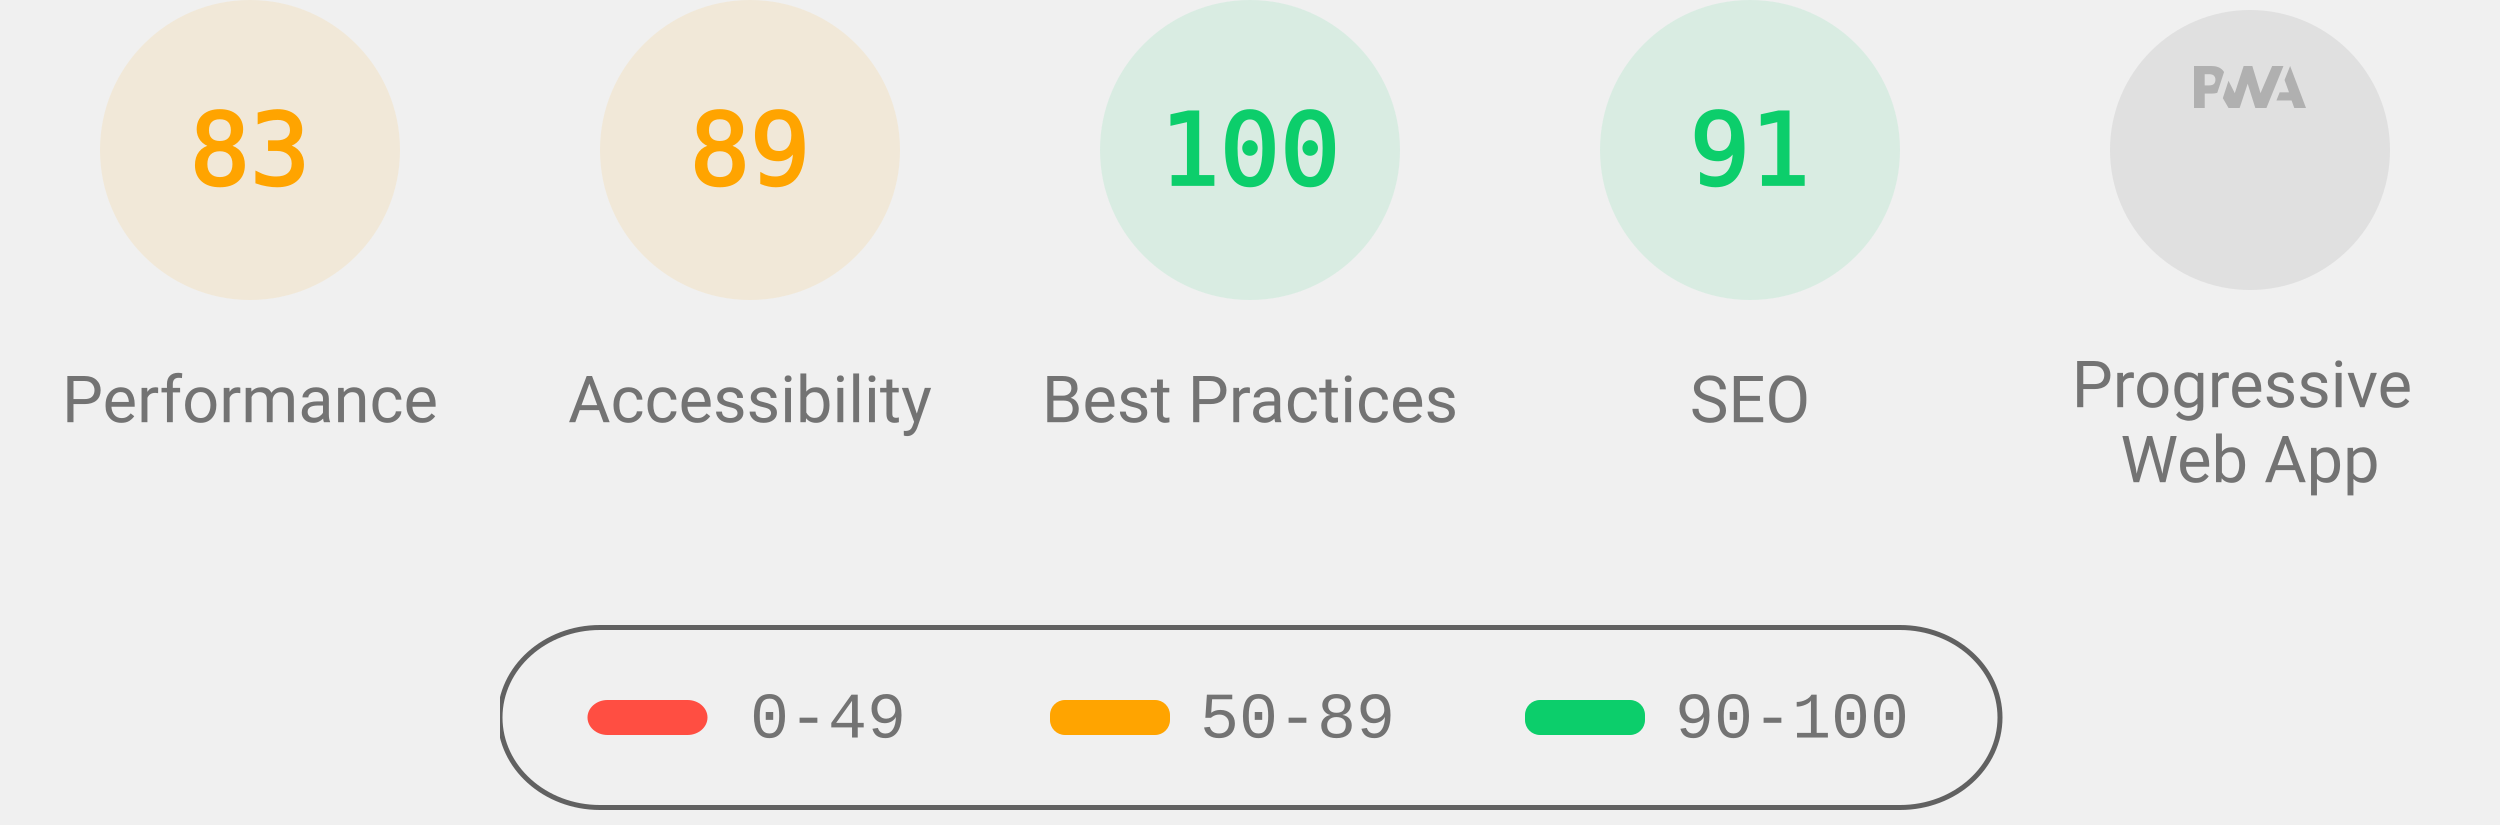
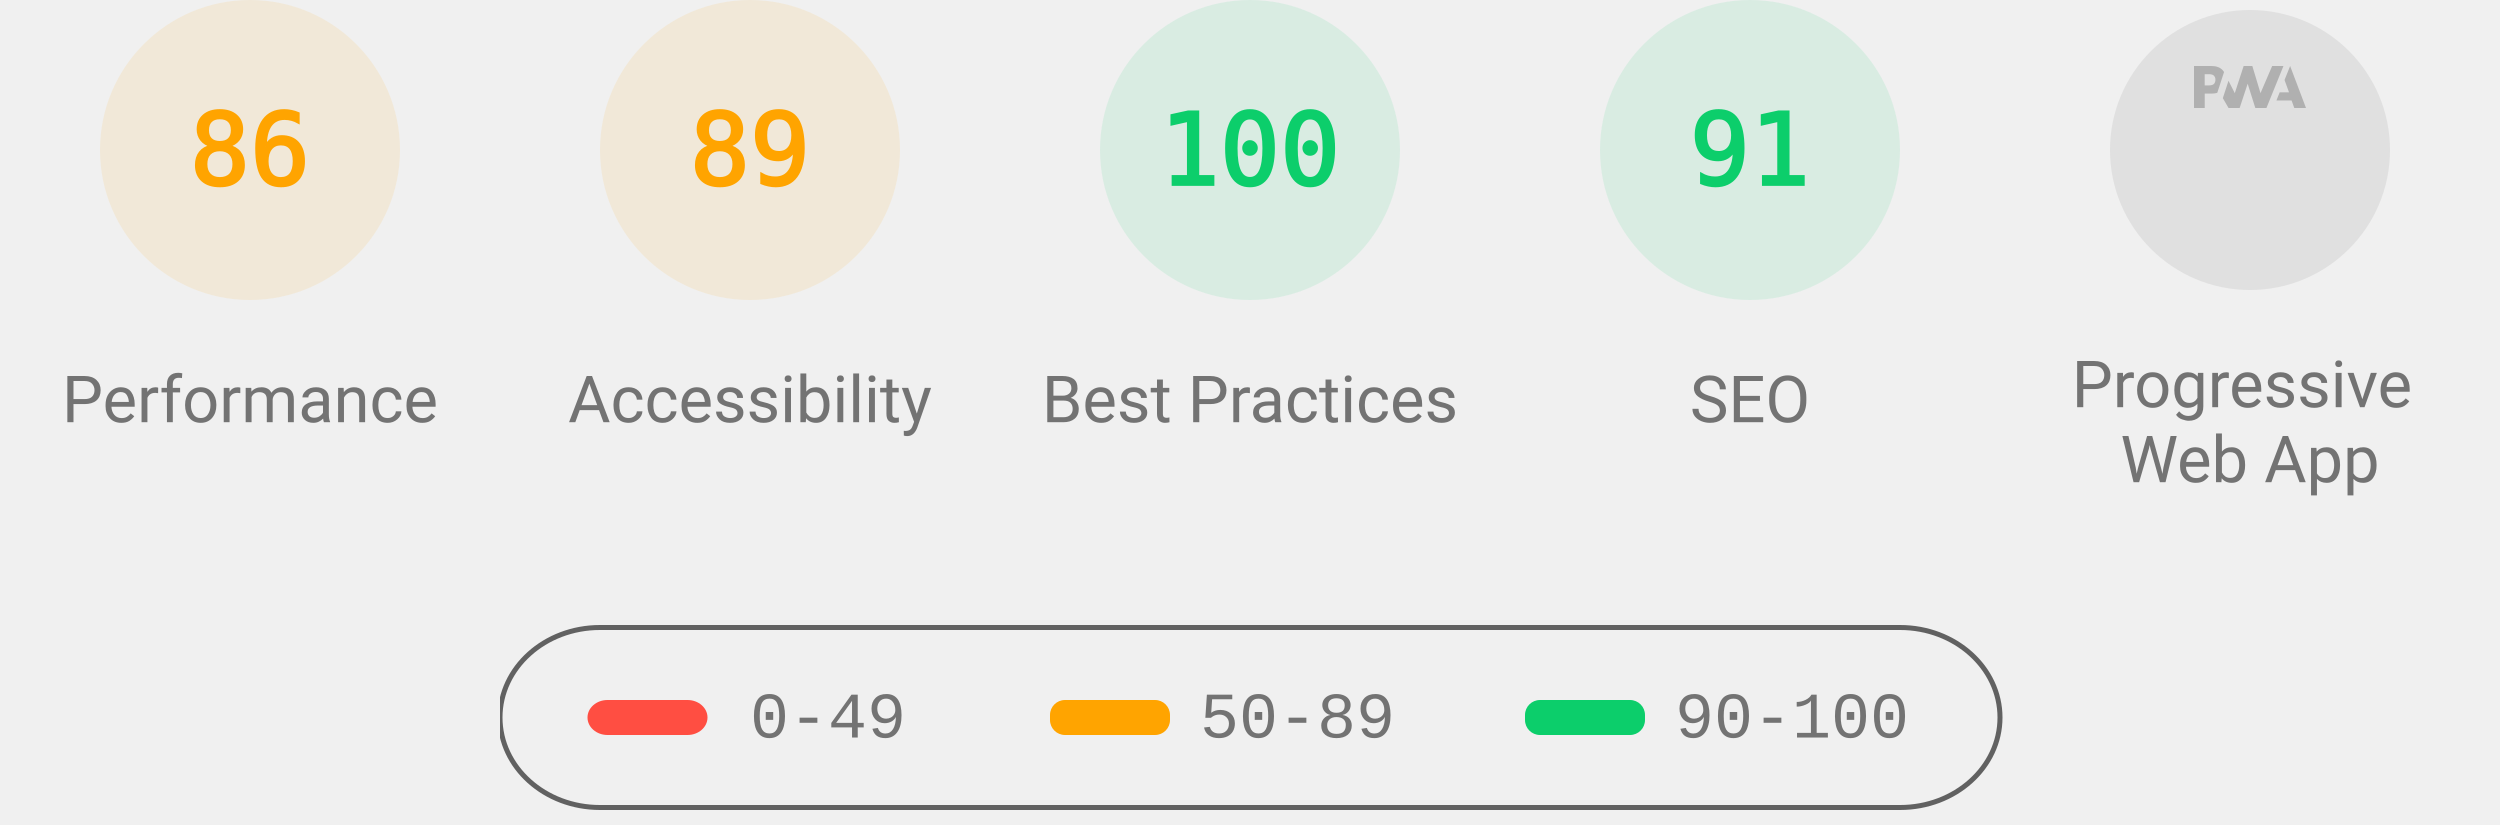
<svg xmlns="http://www.w3.org/2000/svg" class="theme--agnostic" fill="none" width="1000" height="330">
  <style>
			.gauge-base {
				opacity: 0.1
			}

			.gauge-arc {
				fill: none;
				animation-delay: 250ms;
				stroke-linecap: round;
				transform: rotate(-90deg);
				transform-origin: 100px 60px;
				animation: load-gauge 1s ease forwards
			}

			.guage-text {
				font-size: 40px;
				font-family: monospace;
				text-align: center
			}

			.guage-red {
				color: #ff4e42;
				fill: #ff4e42;
				stroke: #ff4e42
			}
			.guage-orange {
				color: #ffa400;
				fill: #ffa400;
				stroke: #ffa400
			}
			.guage-green {
				color: #0cce6b;
				fill: #0cce6b;
				stroke: #0cce6b
			}
			.theme--agnostic .guage-undefined {
				color: #5c5c5c;
				fill: #5c5c5c;
				stroke: #5c5c5c
			}
			.theme--light .guage-undefined {
				color: #1e1e1e;
				fill: #1e1e1e;
				stroke: #1e1e1e
			}
			.theme--dark .guage-undefined {
				color: #f5f5f5;
				fill: #f5f5f5;
				stroke: #f5f5f5
			}

			.guage-title {
				stroke: none;
				font-size: 26px;
				line-height: 26px;
				font-family: Roboto, Halvetica, Arial, sans-serif
			}
			.metric.guage-title {
				font-family: 'Courier New', Courier, monospace
			}
			.theme--agnostic .guage-title {
				color: #737373;
				fill: #737373
			}
			.theme--light .guage-title {
				color: #212121;
				fill: #212121
			}
			.theme--dark .guage-title {
				color: #f5f5f5;
				fill: #f5f5f5
			}

			@keyframes load-gauge {
				from {
					stroke-dasharray: 0 352.858
				}
			}
			.lh-gauge--pwa__disc {
				fill: #e0e0e0
			}
			.lh-gauge--pwa__logo {
				position: relative;
				fill: #b0b0b0
			}
			.lh-gauge--pwa__invisible {
				display: none
			}
			.lh-gauge--pwa__visible {
				display: inline
			}
			.guage-invisible {
				display: none
			}
			.lh-gauge--pwa__logo--primary-color {
				fill: #304ffe
			}
			.theme--agnostic .lh-gauge--pwa__logo--secondary-color {
				fill: #787878
			}
			.theme--light .lh-gauge--pwa__logo--secondary-color {
				fill: #3d3d3d
			}
			.theme--dark .lh-gauge--pwa__logo--secondary-color {
				fill: #d8b6b6
			}
			.theme--light #svg_2 {
				stroke: #00000022
			}
			.theme--agnostic #svg_2 {
				stroke: #616161
			}
			.theme--light #svg_2 {
				stroke: #00000022
			}
			.theme--dark #svg_2 {
				stroke: #f5f5f566
			}
		</style>
  <svg class="guage-div guage-perf guage-orange" viewBox="0 0 200 200" width="200" height="200" x="0" y="0">
    <circle class="gauge-base" r="56" cx="100" cy="60" stroke-width="8" />
-     <circle class="gauge-arc guage-arc-1" r="56" cx="100" cy="60" stroke-width="8" style="stroke-dasharray: 292.042, 351.858;" />
-     <text class="guage-text" x="100px" y="60px" alignment-baseline="central" dominant-baseline="central" text-anchor="middle">83</text>
+     <circle class="gauge-arc guage-arc-1" r="56" cx="100" cy="60" stroke-width="8" style="stroke-dasharray: 302.598, 351.858;" />
+     <text class="guage-text" x="100px" y="60px" alignment-baseline="central" dominant-baseline="central" text-anchor="middle">86</text>
    <text class="guage-title" x="100px" y="160px" alignment-baseline="central" dominant-baseline="central" text-anchor="middle">Performance</text>
  </svg>,<svg class="guage-div guage-perf guage-orange" viewBox="0 0 200 200" width="200" height="200" x="200" y="0">
    <circle class="gauge-base" r="56" cx="100" cy="60" stroke-width="8" />
    <circle class="gauge-arc guage-arc-1" r="56" cx="100" cy="60" stroke-width="8" style="stroke-dasharray: 313.154, 351.858;" />
    <text class="guage-text" x="100px" y="60px" alignment-baseline="central" dominant-baseline="central" text-anchor="middle">89</text>
    <text class="guage-title" x="100px" y="160px" alignment-baseline="central" dominant-baseline="central" text-anchor="middle">Accessibility</text>
  </svg>,<svg class="guage-div guage-perf guage-green" viewBox="0 0 200 200" width="200" height="200" x="400" y="0">
    <circle class="gauge-base" r="56" cx="100" cy="60" stroke-width="8" />
    <circle class="gauge-arc guage-arc-1" r="56" cx="100" cy="60" stroke-width="8" style="stroke-dasharray: 351.858, 351.858;" />
    <text class="guage-text" x="100px" y="60px" alignment-baseline="central" dominant-baseline="central" text-anchor="middle">100</text>
    <text class="guage-title" x="100px" y="160px" alignment-baseline="central" dominant-baseline="central" text-anchor="middle">Best Practices</text>
  </svg>,<svg class="guage-div guage-perf guage-green" viewBox="0 0 200 200" width="200" height="200" x="600" y="0">
    <circle class="gauge-base" r="56" cx="100" cy="60" stroke-width="8" />
    <circle class="gauge-arc guage-arc-1" r="56" cx="100" cy="60" stroke-width="8" style="stroke-dasharray: 320.191, 351.858;" />
    <text class="guage-text" x="100px" y="60px" alignment-baseline="central" dominant-baseline="central" text-anchor="middle">91</text>
    <text class="guage-title" x="100px" y="160px" alignment-baseline="central" dominant-baseline="central" text-anchor="middle">SEO</text>
  </svg>,<svg class="guage-div guage-pwa" viewBox="0 0 200 200" width="200" height="200" x="800" y="0">
    <svg viewBox="0 0 60 60" width="112" height="112" x="44" y="4">
      <defs>
        <linearGradient id="lh-gauge--pwa__check-circle__gradient-0" x1="50%" y1="0%" x2="50%" y2="100%">
          <stop stop-color="#00C852" offset="0%" />
          <stop stop-color="#009688" offset="100%" />
        </linearGradient>
        <linearGradient id="lh-gauge--pwa__installable__shadow-gradient-0" x1="76.056%" x2="24.111%" y1="82.995%" y2="24.735%">
          <stop stop-color="#A5D6A7" offset="0%" />
          <stop stop-color="#80CBC4" offset="100%" />
        </linearGradient>
        <linearGradient id="lh-gauge--pwa__fast-reliable__shadow-gradient-0" x1="76.056%" y1="82.995%" x2="25.678%" y2="26.493%">
          <stop stop-color="#64B5F6" offset="0%" />
          <stop stop-color="#2979FF" offset="100%" />
        </linearGradient>
        <g id="lh-gauge--pwa__fast-reliable-badge-0">
          <circle fill="#FFFFFF" cx="10" cy="10" r="10" />
          <path fill="#304FFE" d="M10 3.58l5.25 2.34v3.5c0 3.23-2.24 6.26-5.25 7-3.01-.74-5.25-3.77-5.25-7v-3.5L10 3.58zm-.47 10.74l2.76-4.83.03-.07c.04-.08 0-.24-.22-.24h-1.64l.47-3.26h-.47l-2.7 4.77c-.02.01.05-.1-.04.05-.09.16-.1.31.18.31h1.63l-.47 3.27h.47z" />
        </g>
        <g id="lh-gauge--pwa__installable-badge-0">
          <circle fill="#FFFFFF" cx="10" cy="10" r="10" />
          <path fill="#009688" d="M10 4.167A5.835 5.835 0 0 0 4.167 10 5.835 5.835 0 0 0 10 15.833 5.835 5.835 0 0 0 15.833 10 5.835 5.835 0 0 0 10 4.167zm2.917 6.416h-2.334v2.334H9.417v-2.334H7.083V9.417h2.334V7.083h1.166v2.334h2.334v1.166z" />
        </g>
      </defs>
      <g stroke="none" fill-rule="nonzero">
        <circle class="lh-gauge--pwa__disc" cx="30" cy="30" r="30" />
        <g class="lh-gauge--pwa__logo">
          <path d="M35.66 19.39l.7-1.75h2L37.4 15 38.6 12l3.4 9h-2.51l-.58-1.61z" />
          <path d="M33.52 21l3.65-9h-2.42l-2.5 5.82L30.5 12h-1.86l-1.9 5.82-1.35-2.65-1.21 3.72L25.4 21h2.38l1.72-5.2 1.64 5.2z" />
          <path fill-rule="nonzero" d="M20.3 17.91h1.48c.45 0 .85-.05 1.2-.15l.39-1.18 1.07-3.3a2.64 2.64 0 0 0-.28-.37c-.55-.6-1.36-.91-2.42-.91H18v9h2.3V17.9zm1.96-3.84c.22.22.33.5.33.87 0 .36-.1.65-.29.87-.2.23-.59.35-1.15.35h-.86v-2.41h.87c.52 0 .89.1 1.1.32z" />
        </g>
        <rect class="lh-gauge--pwa__component lh-gauge--pwa__na-line lh-gauge--pwa__invisible" fill="#FFFFFF" x="20" y="32" width="20" height="4" rx="2" />
        <g class="lh-gauge--pwa__component lh-gauge--pwa__fast-reliable-badge lh-gauge--pwa__invisible" transform="translate(20, 29)">
          <path fill="url(#lh-gauge--pwa__fast-reliable__shadow-gradient-0)" d="M33.63 19.49A30 30 0 0 1 16.2 30.36L3 17.14 17.14 3l16.49 16.49z" />
          <use href="#lh-gauge--pwa__fast-reliable-badge-0" />
        </g>
        <g class="lh-gauge--pwa__component lh-gauge--pwa__installable-badge lh-gauge--pwa__invisible" transform="translate(20, 29)">
          <path fill="url(#lh-gauge--pwa__installable__shadow-gradient-0)" d="M33.629 19.487c-4.272 5.453-10.391 9.39-17.415 10.869L3 17.142 17.142 3 33.63 19.487z" />
          <use href="#lh-gauge--pwa__installable-badge-0" />
        </g>
        <g class="lh-gauge--pwa__component lh-gauge--pwa__fast-reliable-installable-badges lh-gauge--pwa__invisible">
          <g transform="translate(8, 29)">
            <path fill="url(#lh-gauge--pwa__fast-reliable__shadow-gradient-0)" d="M16.321 30.463L3 17.143 17.142 3l22.365 22.365A29.864 29.864 0 0 1 22 31c-1.942 0-3.84-.184-5.679-.537z" />
            <use href="#lh-gauge--pwa__fast-reliable-badge-0" />
          </g>
          <g transform="translate(32, 29)">
            <path fill="url(#lh-gauge--pwa__installable__shadow-gradient-0)" d="M25.982 11.84a30.107 30.107 0 0 1-13.08 15.203L3 17.143 17.142 3l8.84 8.84z" />
            <use href="#lh-gauge--pwa__installable-badge-0" />
          </g>
        </g>
        <g class="lh-gauge--pwa__component lh-gauge--pwa__check-circle lh-gauge--pwa__invisible" transform="translate(18, 28)">
          <circle fill="#FFFFFF" cx="12" cy="12" r="12" />
          <path fill="url(#lh-gauge--pwa__check-circle__gradient-0)" d="M12 2a10 10 0 1 0 0 20 10 10 0 0 0 0-20zm-2 15l-5-5 1.41-1.41L10 14.17l7.59-7.59L19 8l-9 9z" />
        </g>
      </g>
    </svg>
    <text class="guage-title" y="160px" alignment-baseline="central" dominant-baseline="central" text-anchor="middle">
      <tspan x="100px" dy="-6px">Progressive</tspan>
      <tspan x="100px" dy="30px">Web App</tspan>
    </text>
  </svg>
  <svg width="604" height="76" x="200" y="250">
    <g>
      <rect fill="none" id="canvas_background" height="80" width="604" y="-1" x="-1" />
      <g display="none" overflow="visible" y="0" x="0" height="100%" width="100%" id="canvasGrid">
        <rect fill="url(#gridpattern)" stroke-width="0" y="0" x="0" height="100%" width="100%" />
      </g>
    </g>
    <g>
      <rect fill-opacity="0" stroke-width="2" rx="40" id="svg_2" height="72" width="600" y="1" x="0" fill="#000000" />
      <rect stroke="#000" rx="8" id="svg_3" height="14" width="48" y="30" x="35" stroke-opacity="null" stroke-width="0" fill="#ff4e42" />
      <rect stroke="#000" rx="6" id="svg_4" height="14" width="48" y="30" x="220" stroke-opacity="null" stroke-width="0" fill="#ffa400" />
      <rect stroke="#000" rx="6" id="svg_5" height="14" width="48" y="30" x="410" stroke-opacity="null" stroke-width="0" fill="#0cce6b" />
      <text class="metric guage-title" xml:space="preserve" text-anchor="start" font-size="26" id="svg_6" y="45" x="100" stroke-opacity="null" stroke-width="0" stroke="#000">0-49</text>
      <text class="metric guage-title" xml:space="preserve" text-anchor="start" font-size="26" id="svg_7" y="45" x="280" stroke-opacity="null" stroke-width="0" stroke="#000">50-89</text>
      <text class="metric guage-title" xml:space="preserve" text-anchor="start" font-size="26" id="svg_8" y="45" x="470" stroke-opacity="null" stroke-width="0" stroke="#000">90-100</text>
    </g>
  </svg>
</svg>
